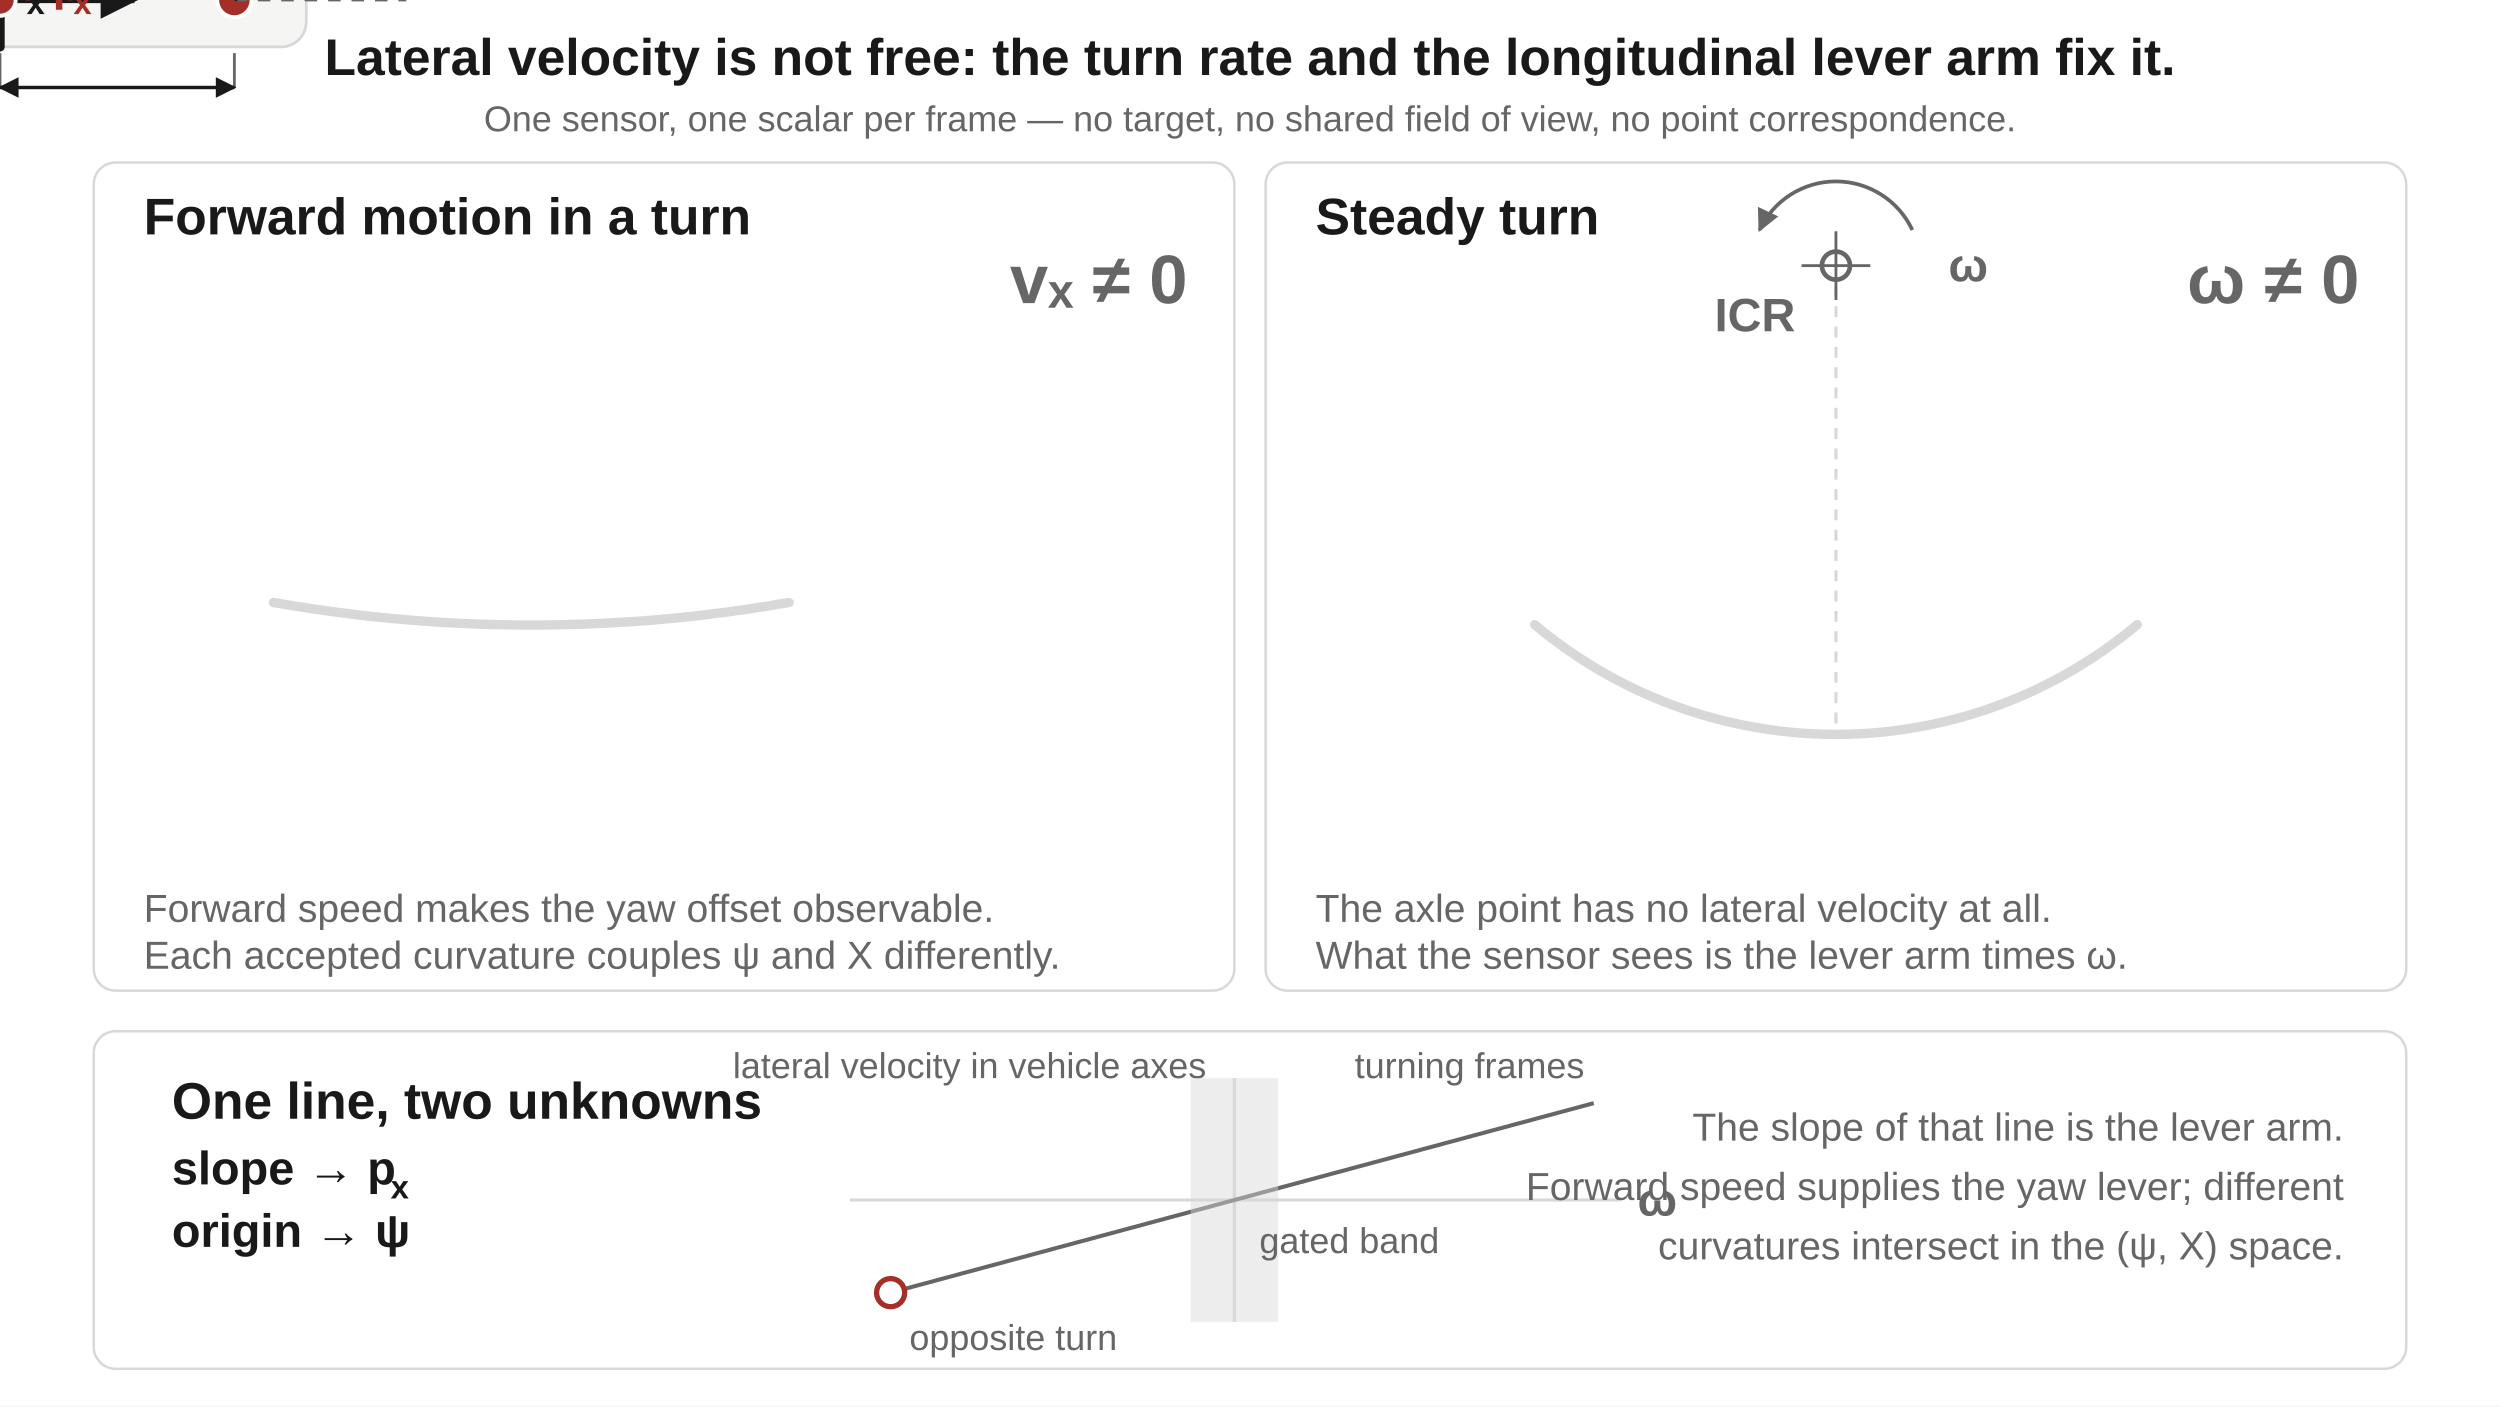
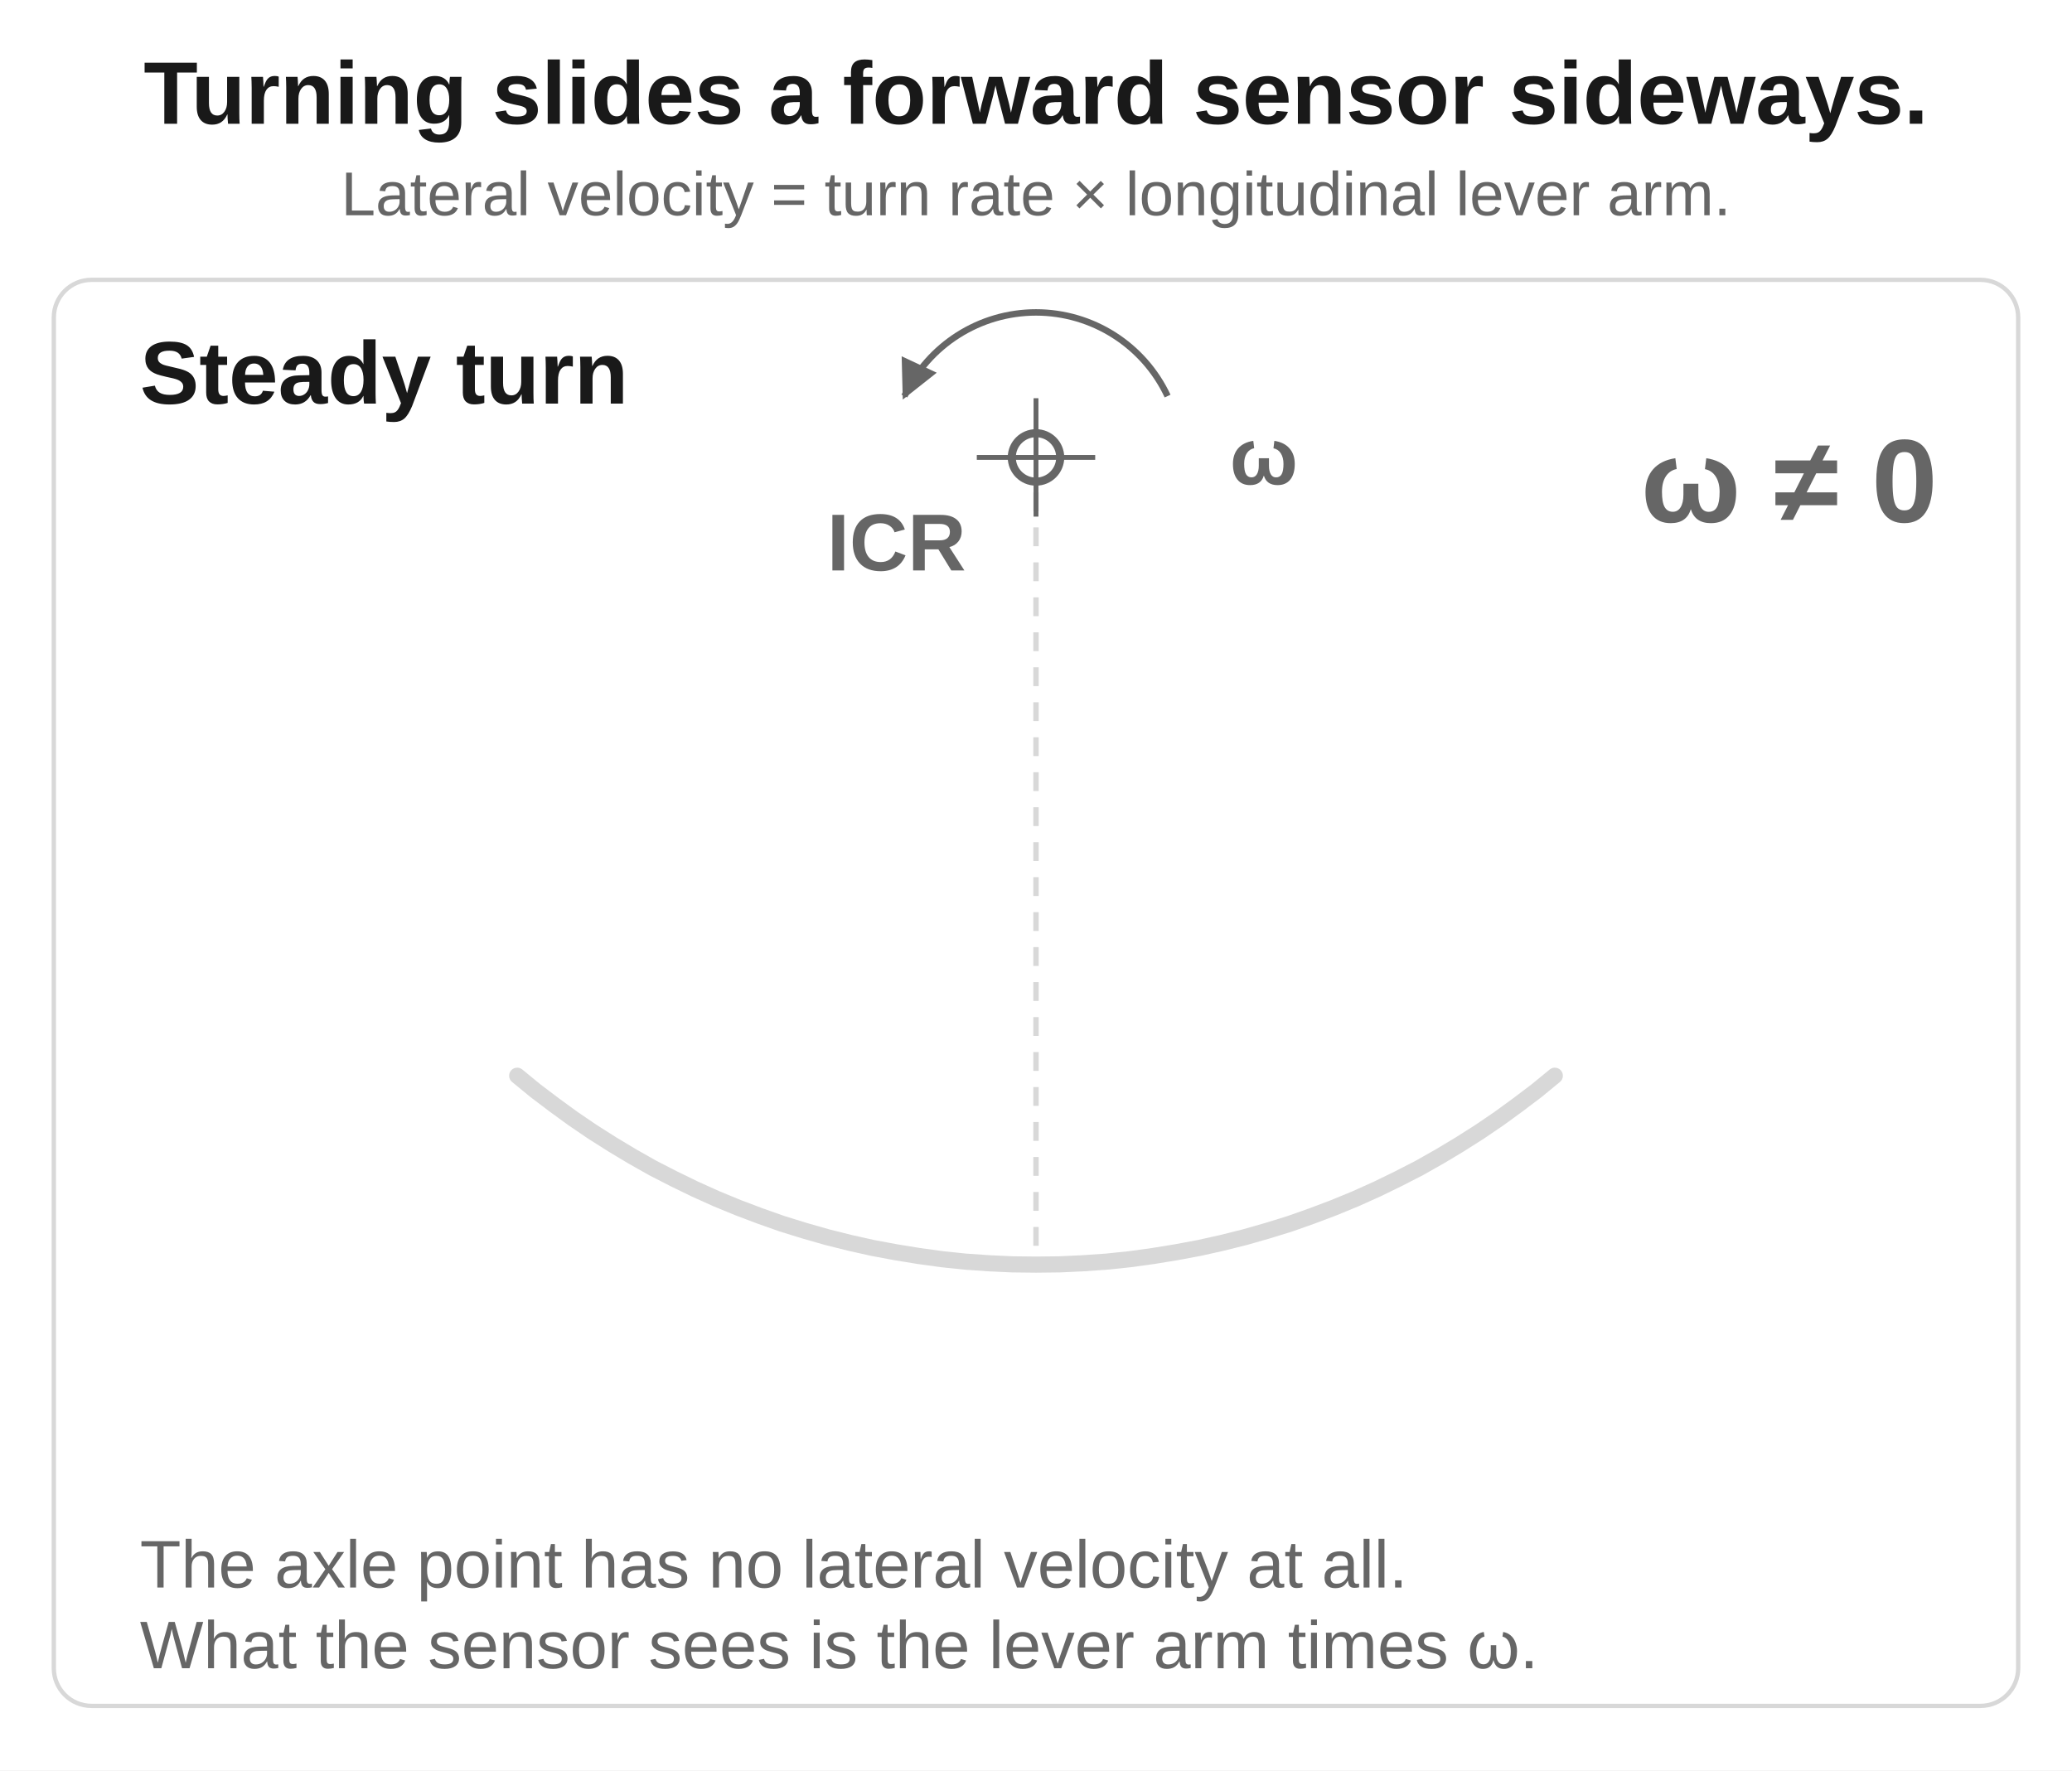
- <svg xmlns="http://www.w3.org/2000/svg" xmlns:xlink="http://www.w3.org/1999/xlink" viewBox="0 0 1600 900" role="img" aria-labelledby="pt pd">
+ <svg xmlns="http://www.w3.org/2000/svg" xmlns:xlink="http://www.w3.org/1999/xlink" viewBox="790 0 770 658" role="img" aria-labelledby="pt pd">
  <style>
    .panel { fill: #ffffff; stroke: #d8d8d8; stroke-width: 1.6; }
    .body { fill: #f5f5f3; stroke: #d8d8d8; stroke-width: 1.8; }
    .road { fill: none; stroke: #d8d8d8; stroke-width: 6; stroke-linecap: round; }
    .trace { fill: none; stroke: #191919; stroke-width: 5; stroke-linecap: round; opacity: .55; }
    .fg-thin { fill: none; stroke: #666666; stroke-width: 1.8; }
    .fg-arrow { fill: none; stroke: #666666; stroke-width: 2.4; }
    .rule-line { fill: none; stroke: #d8d8d8; stroke-width: 2; }
    .rule-dash { fill: none; stroke: #d8d8d8; stroke-width: 2; stroke-dasharray: 7 6; }
    .ink-dash { fill: none; stroke: #666666; stroke-width: 1.8; stroke-dasharray: 8 7; }
    .axis-dash { fill: none; stroke: #a52e29; stroke-width: 1.8; stroke-dasharray: 8 7; opacity: .75; }
    .fit { fill: none; stroke: #666666; stroke-width: 2.6; }
    .gate-band { fill: #d8d8d8; opacity: .45; }
    .bracket { fill: none; stroke: #191919; stroke-width: 2.2; }
    .axle { fill: none; stroke: #191919; stroke-width: 6; stroke-linecap: round; }
    .v-ink { fill: none; stroke: #191919; stroke-width: 4; }
    .v-thin { fill: none; stroke: #191919; stroke-width: 2.2; }
    .comp { fill: none; stroke: #a52e29; stroke-width: 3; opacity: .8; }
    .comp-strong { fill: none; stroke: #a52e29; stroke-width: 5; }
    .ink-fill { fill: #191919; stroke: #ffffff; stroke-width: 2.5; }
    .acc-fill { fill: #a52e29; stroke: #ffffff; stroke-width: 2.5; }
    .acc-open { fill: #ffffff; stroke: #a52e29; stroke-width: 3.4; }
    .icr-dot { fill: #ffffff; stroke: #666666; stroke-width: 3; }
    text { font-family: Arial, Helvetica, sans-serif; fill: #191919; }
    .h { font-size: 33px; font-weight: 700; }
    .lbl { font-size: 23px; fill: #666666; }
    .note { font-size: 25px; fill: #666666; }
    .big-m { font-size: 44px; font-weight: 700; fill: #666666; }
    .sym { font-size: 30px; font-weight: 700; fill: #666666; }
    .sym-s { font-size: 21px; font-weight: 700; fill: #666666; }
    .symi { font-size: 30px; font-weight: 700; fill: #191919; }
    .symi-s { font-size: 21px; font-weight: 700; fill: #191919; }
    .syma { font-size: 30px; font-weight: 700; fill: #a52e29; }
    .syma-s { font-size: 21px; font-weight: 700; fill: #a52e29; }
</style>
  <defs>
    <marker id="tip" viewBox="0 0 10 10" refX="9" refY="5" markerWidth="6" markerHeight="6" orient="auto-start-reverse">
      <path d="M 0 0 L 10 5 L 0 10 z" fill="#666666" />
    </marker>
    <marker id="tip-i" viewBox="0 0 10 10" refX="9" refY="5" markerWidth="6" markerHeight="6" orient="auto-start-reverse">
      <path d="M 0 0 L 10 5 L 0 10 z" fill="#191919" />
    </marker>
    <marker id="tip-a" viewBox="0 0 10 10" refX="9" refY="5" markerWidth="6" markerHeight="6" orient="auto-start-reverse">
      <path d="M 0 0 L 10 5 L 0 10 z" fill="#a52e29" />
    </marker>
    <g id="asmTurn">
      <rect x="-40" y="-30" width="236" height="60" rx="16" class="body" />
      <line x1="0" y1="-30" x2="0" y2="30" class="axle" />
      <line x1="0" y1="34" x2="0" y2="56" class="fg-thin" />
      <line x1="150" y1="34" x2="150" y2="56" class="fg-thin" />
      <line x1="0" y1="56" x2="150" y2="56" class="bracket" marker-start="url(#tip-i)" marker-end="url(#tip-i)" />
      <circle cx="0" cy="0" r="10" class="ink-fill" />
      <circle cx="150" cy="0" r="11" class="acc-fill" />
      <line x1="0" y1="0" x2="86" y2="0" class="v-ink" marker-end="url(#tip-i)" />
      <line x1="150" y1="0" x2="260" y2="0" class="ink-dash" />
      <line x1="150" y1="0" x2="260" y2="-55" class="v-thin" marker-end="url(#tip-i)" />
      <line x1="260" y1="0" x2="260" y2="-55" class="comp-strong" marker-end="url(#tip-a)" />
    </g>
-     <path id="paTrail" d="M 175 385.6 L 181.8 386.7 L 188.7 387.9 L 195.5 388.9 L 202.3 390 L 209.2 390.9 L 216 391.9 L 222.9 392.7 L 229.7 393.6 L 236.6 394.4 L 243.4 395.1 L 250.3 395.8 L 257.2 396.4 L 264.1 397 L 271 397.5 L 277.9 398 L 284.8 398.4 L 291.7 398.8 L 298.6 399.1 L 305.5 399.4 L 312.4 399.6 L 319.3 399.8 L 326.2 399.9 L 333.1 400 L 340 400 L 346.9 400 L 353.8 399.9 L 360.7 399.8 L 367.6 399.6 L 374.5 399.4 L 381.4 399.1 L 388.3 398.8 L 395.2 398.4 L 402.1 398 L 409 397.5 L 415.9 397 L 422.8 396.4 L 429.7 395.8 L 436.6 395.1 L 443.4 394.4 L 450.3 393.6 L 457.1 392.7 L 464 391.9 L 470.8 390.9 L 477.7 390 L 484.5 388.9 L 491.3 387.9 L 498.2 386.7 L 505 385.6" class="mp" />
    <path id="pbTrail" d="M 982.2 399.8 L 985.5 402.6 L 988.9 405.3 L 992.4 408 L 995.9 410.6 L 999.4 413.2 L 1002.9 415.7 L 1006.5 418.2 L 1010.1 420.6 L 1013.8 423 L 1017.5 425.3 L 1021.2 427.6 L 1025 429.8 L 1028.8 432 L 1032.6 434.1 L 1036.5 436.1 L 1040.4 438.1 L 1044.3 440 L 1048.2 441.9 L 1052.2 443.7 L 1056.2 445.5 L 1060.2 447.2 L 1064.2 448.8 L 1068.3 450.4 L 1072.4 451.9 L 1076.5 453.4 L 1080.6 454.8 L 1084.8 456.1 L 1089 457.4 L 1093.1 458.6 L 1097.4 459.8 L 1101.6 460.9 L 1105.8 461.9 L 1110.1 462.9 L 1114.3 463.8 L 1118.6 464.7 L 1122.9 465.4 L 1127.2 466.2 L 1131.5 466.8 L 1135.8 467.4 L 1140.2 468 L 1144.5 468.4 L 1148.9 468.9 L 1153.2 469.2 L 1157.6 469.5 L 1161.9 469.7 L 1166.3 469.9 L 1170.6 470 L 1175 470" class="mp" />
    <path id="pbL0" d="M 975.1 506.2 L 985 511.9 L 995 517.2 L 1005.2 522.3 L 1015.5 527.1 L 1026 531.6 L 1036.6 535.8 L 1047.3 539.7 L 1058.1 543.2 L 1069 546.5 L 1080 549.4 L 1091 552 L 1102.2 554.3 L 1113.4 556.2 L 1124.6 557.9 L 1135.9 559.2 L 1147.3 560.1 L 1158.6 560.8 L 1170 561.1 L 1181.4 561.1 L 1192.8 560.7 L 1204.1 560 L 1215.4 559 L 1226.7 557.7 L 1238 556" class="mp" />
    <path id="pbL1" d="M 1226.4 538.2 L 1237.1 536.5 L 1247.7 534.5 L 1258.3 532.3 L 1268.8 529.7 L 1279.2 526.8 L 1289.5 523.6 L 1299.8 520.2 L 1309.9 516.4 L 1319.9 512.3 L 1329.8 508 L 1339.6 503.3 L 1349.2 498.4 L 1358.7 493.2 L 1368 487.7 L 1377.1 481.9 L 1386.1 475.9 L 1394.9 469.7 L 1403.6 463.1 L 1412 456.4 L 1420.2 449.4 L 1428.2 442.1 L 1436.1 434.6 L 1443.6 426.9 L 1451 419" class="mp" />
  </defs>
-   <rect width="1600" height="900" fill="#ffffff" />
-   <text x="800" y="48" class="h" text-anchor="middle">Lateral velocity is not free: the turn rate and the longitudinal lever arm fix it.</text>
-   <text x="800" y="84" class="lbl" text-anchor="middle">One sensor, one scalar per frame — no target, no shared field of view, no point correspondence.</text>
-   <rect x="60" y="104" width="730" height="530" rx="14" class="panel" />
-   <text x="92" y="150" class="h" text-anchor="start">Forward motion in a turn</text>
-   <text x="760" y="194" class="big-m" text-anchor="end">vₓ ≠ 0</text>
-   <text x="92" y="590" class="note" text-anchor="start">Forward speed makes the yaw offset observable.</text>
-   <text x="92" y="620" class="note" text-anchor="start">Each accepted curvature couples ψ and X differently.</text>
-   <path d="M 175 385.6 L 181.8 386.7 L 188.7 387.9 L 195.5 388.9 L 202.3 390 L 209.2 390.9 L 216 391.9 L 222.9 392.7 L 229.7 393.6 L 236.6 394.4 L 243.4 395.1 L 250.3 395.8 L 257.2 396.4 L 264.1 397 L 271 397.5 L 277.9 398 L 284.8 398.4 L 291.7 398.8 L 298.6 399.1 L 305.5 399.4 L 312.4 399.6 L 319.3 399.8 L 326.2 399.9 L 333.1 400 L 340 400 L 346.9 400 L 353.8 399.9 L 360.7 399.8 L 367.6 399.6 L 374.5 399.4 L 381.4 399.1 L 388.3 398.8 L 395.2 398.4 L 402.1 398 L 409 397.5 L 415.9 397 L 422.8 396.4 L 429.7 395.8 L 436.6 395.1 L 443.4 394.4 L 450.3 393.6 L 457.1 392.7 L 464 391.9 L 470.8 390.9 L 477.7 390 L 484.5 388.9 L 491.3 387.9 L 498.2 386.7 L 505 385.6" class="road" />
-   <path d="M 175 385.6 L 181.8 386.7 L 188.7 387.9 L 195.5 388.9 L 202.3 390 L 209.2 390.9 L 216 391.9 L 222.9 392.7 L 229.7 393.6 L 236.6 394.4 L 243.4 395.1 L 250.3 395.8 L 257.2 396.4 L 264.1 397 L 271 397.5 L 277.9 398 L 284.8 398.4 L 291.7 398.8 L 298.6 399.1 L 305.5 399.4 L 312.4 399.6 L 319.3 399.8 L 326.2 399.9 L 333.1 400 L 340 400 L 346.9 400 L 353.8 399.9 L 360.7 399.8 L 367.6 399.6 L 374.5 399.4 L 381.4 399.1 L 388.3 398.8 L 395.2 398.4 L 402.1 398 L 409 397.5 L 415.9 397 L 422.8 396.4 L 429.7 395.8 L 436.6 395.1 L 443.4 394.4 L 450.3 393.6 L 457.1 392.7 L 464 391.9 L 470.8 390.9 L 477.7 390 L 484.5 388.9 L 491.3 387.9 L 498.2 386.7 L 505 385.6" class="trace" pathLength="1000" stroke-dasharray="1000" stroke-dashoffset="1000">
-     <animate attributeName="stroke-dashoffset" values="1000;0;0" keyTimes="0;0.44;1" dur="4.5s" calcMode="linear" repeatCount="indefinite" />
-   </path>
-   <g opacity="0">
-     <animateMotion dur="4.5s" repeatCount="indefinite" rotate="auto" calcMode="linear" keyPoints="0;1;1" keyTimes="0;0.44;1">
-       <mpath href="#paTrail" xlink:href="#paTrail" />
-     </animateMotion>
-     <animate attributeName="opacity" values="0;1;1;0" keyTimes="0;0.08;0.88;1" dur="4.5s" calcMode="linear" repeatCount="indefinite" />
-     <rect x="-40" y="-30" width="236" height="60" rx="16" class="body" />
-     <line x1="0" y1="-30" x2="0" y2="30" class="axle" />
-     <line x1="0" y1="34" x2="0" y2="56" class="fg-thin" />
-     <line x1="150" y1="34" x2="150" y2="56" class="fg-thin" />
-     <line x1="0" y1="56" x2="150" y2="56" class="bracket" marker-start="url(#tip-i)" marker-end="url(#tip-i)" />
-     <circle cx="0" cy="0" r="10" class="ink-fill" />
-     <circle cx="150" cy="0" r="11" class="acc-fill" />
-     <line x1="0" y1="0" x2="86" y2="0" class="v-ink" marker-end="url(#tip-i)" />
-     <line x1="150" y1="0" x2="260" y2="0" class="v-ink" marker-end="url(#tip-i)" />
-     <line x1="150" y1="0" x2="295.5" y2="-84" class="axis-dash" />
-     <line x1="150" y1="0" x2="232.5" y2="-47.6" class="comp" marker-end="url(#tip-a)" />
-     <line x1="232.5" y1="-47.6" x2="260" y2="0" class="comp-strong" marker-end="url(#tip-a)" />
-     <path d="M 192 0 A 42 42 0 0 0 186.4 -21" class="fg-thin" />
-     <text x="63" y="86" class="symi" text-anchor="start">p</text>
-     <text x="80" y="95" class="symi-s" text-anchor="start">x</text>
-     <text x="176" y="-52" class="syma" text-anchor="start">ṽ</text>
-     <text x="192" y="-43" class="syma-s" text-anchor="start">x</text>
-     <text x="266" y="-30" class="syma" text-anchor="start">ṽ</text>
-     <text x="282" y="-21" class="syma-s" text-anchor="start">y</text>
-     <text x="202" y="-12" class="sym" text-anchor="start">ψ</text>
-   </g>
+   <rect x="790" y="0" width="770" height="658" fill="#ffffff" />
+   <text x="1175" y="46" class="h" text-anchor="middle">Turning slides a forward sensor sideways.</text>
+   <text x="1175" y="80" class="lbl" text-anchor="middle">Lateral velocity = turn rate × longitudinal lever arm.</text>
  <rect x="810" y="104" width="730" height="530" rx="14" class="panel" />
  <text x="842" y="150" class="h" text-anchor="start">Steady turn</text>
  <text x="1510" y="194" class="big-m" text-anchor="end">ω ≠ 0</text>
  <text x="842" y="590" class="note" text-anchor="start">The axle point has no lateral velocity at all.</text>
  <text x="842" y="620" class="note" text-anchor="start">What the sensor sees is the lever arm times ω.</text>
  <line x1="1175" y1="170" x2="1175" y2="470" class="rule-dash" />
  <circle cx="1175" cy="170" r="9" class="icr-dot" />
  <line x1="1153" y1="170" x2="1197" y2="170" class="fg-thin" />
  <line x1="1175" y1="148" x2="1175" y2="192" class="fg-thin" />
  <text x="1149" y="212" class="sym" text-anchor="end">ICR</text>
  <path d="M 1223.9 147.2 A 54 54 0 0 0 1126.1 147.2" class="fg-arrow" marker-end="url(#tip)" />
  <text x="1247" y="180" class="sym" text-anchor="start">ω</text>
  <path d="M 982.2 399.8 L 988.9 405.3 L 995.9 410.6 L 1002.9 415.7 L 1010.1 420.6 L 1017.5 425.3 L 1025 429.8 L 1032.6 434.1 L 1040.4 438.1 L 1048.2 441.9 L 1056.2 445.5 L 1064.2 448.8 L 1072.4 451.9 L 1080.6 454.8 L 1089 457.4 L 1097.4 459.8 L 1105.8 461.9 L 1114.3 463.8 L 1122.9 465.4 L 1131.5 466.8 L 1140.2 468 L 1148.9 468.9 L 1157.6 469.5 L 1166.3 469.9 L 1175 470 L 1183.7 469.9 L 1192.4 469.5 L 1201.1 468.9 L 1209.8 468 L 1218.5 466.8 L 1227.1 465.4 L 1235.7 463.8 L 1244.2 461.9 L 1252.6 459.8 L 1261 457.4 L 1269.4 454.8 L 1277.6 451.9 L 1285.8 448.8 L 1293.8 445.5 L 1301.8 441.9 L 1309.6 438.1 L 1317.4 434.1 L 1325 429.8 L 1332.5 425.3 L 1339.9 420.6 L 1347.1 415.7 L 1354.1 410.6 L 1361.1 405.3 L 1367.8 399.8" class="road" />
  <path d="M 982.2 399.8 L 985.5 402.6 L 988.9 405.3 L 992.4 408 L 995.9 410.6 L 999.4 413.2 L 1002.9 415.7 L 1006.5 418.2 L 1010.1 420.6 L 1013.8 423 L 1017.5 425.3 L 1021.2 427.6 L 1025 429.8 L 1028.8 432 L 1032.6 434.1 L 1036.5 436.1 L 1040.4 438.1 L 1044.3 440 L 1048.2 441.9 L 1052.2 443.7 L 1056.2 445.5 L 1060.2 447.2 L 1064.2 448.8 L 1068.3 450.4 L 1072.4 451.9 L 1076.5 453.4 L 1080.6 454.8 L 1084.8 456.1 L 1089 457.4 L 1093.1 458.6 L 1097.4 459.8 L 1101.6 460.9 L 1105.8 461.9 L 1110.1 462.9 L 1114.3 463.8 L 1118.6 464.7 L 1122.9 465.4 L 1127.2 466.2 L 1131.5 466.8 L 1135.8 467.4 L 1140.2 468 L 1144.5 468.4 L 1148.9 468.9 L 1153.2 469.2 L 1157.6 469.5 L 1161.9 469.7 L 1166.3 469.9 L 1170.6 470 L 1175 470" class="trace" pathLength="1000" stroke-dasharray="1000" stroke-dashoffset="1000">
    <animate attributeName="stroke-dashoffset" values="1000;0;0" keyTimes="0;0.44;1" dur="4.5s" calcMode="linear" repeatCount="indefinite" />
  </path>
  <g>
    <animateMotion dur="4.5s" repeatCount="indefinite" rotate="auto" calcMode="linear" keyPoints="0;1;1" keyTimes="0;0.44;1">
      <mpath href="#pbTrail" xlink:href="#pbTrail" />
    </animateMotion>
    <use href="#asmTurn" xlink:href="#asmTurn" />
  </g>
  <g>
    <animateMotion dur="4.5s" repeatCount="indefinite" calcMode="linear" keyPoints="0;1;1" keyTimes="0;0.44;1">
      <mpath href="#pbL0" xlink:href="#pbL0" />
    </animateMotion>
    <text x="0" y="0" class="symi" text-anchor="start">p</text>
    <text x="17" y="9" class="symi-s" text-anchor="start">x</text>
  </g>
  <g>
    <animateMotion dur="4.5s" repeatCount="indefinite" calcMode="linear" keyPoints="0;1;1" keyTimes="0;0.44;1">
      <mpath href="#pbL1" xlink:href="#pbL1" />
    </animateMotion>
    <text x="0" y="0" class="syma" text-anchor="start">ω p</text>
    <text x="47" y="9" class="syma-s" text-anchor="start">x</text>
  </g>
-   <rect x="60" y="660" width="1480" height="216" rx="14" class="panel" />
-   <text x="110" y="716" class="h" text-anchor="start">One line, two unknowns</text>
-   <text x="110" y="758" class="symi" text-anchor="start">slope → p</text>
-   <text x="250" y="767" class="symi-s" text-anchor="start">x</text>
-   <text x="110" y="798" class="symi" text-anchor="start">origin → ψ</text>
-   <line x1="544" y1="768" x2="1036" y2="768" class="rule-line" />
-   <line x1="790" y1="690" x2="790" y2="846" class="rule-line" />
-   <text x="1048" y="778" class="sym" text-anchor="start">ω</text>
-   <text x="772" y="690" class="lbl" text-anchor="end">lateral velocity in vehicle axes</text>
-   <path d="M 560 830 L 1020 706" class="fit" id="fitLine" />
-   <circle cx="570" cy="827.3" r="9" class="acc-open" />
-   <text x="582" y="864" class="lbl" text-anchor="start">opposite turn</text>
-   <rect x="762" y="690" width="56" height="156" class="gate-band" />
-   <text x="806" y="802" class="lbl" text-anchor="start">gated band</text>
-   <text x="1014" y="690" class="lbl" text-anchor="end">turning frames</text>
-   <g>
-     <animateMotion dur="4.5s" repeatCount="indefinite" calcMode="linear" keyPoints="0.5;0.978;0.978" keyTimes="0;0.44;1">
-       <mpath href="#fitLine" xlink:href="#fitLine" />
-     </animateMotion>
-     <circle cx="0" cy="0" r="10" class="acc-fill" />
-   </g>
-   <text x="1500" y="730" class="note" text-anchor="end">The slope of that line is the lever arm.</text>
-   <text x="1500" y="768" class="note" text-anchor="end">Forward speed supplies the yaw lever; different</text>
-   <text x="1500" y="806" class="note" text-anchor="end">curvatures intersect in the (ψ, X) space.</text>
</svg>
